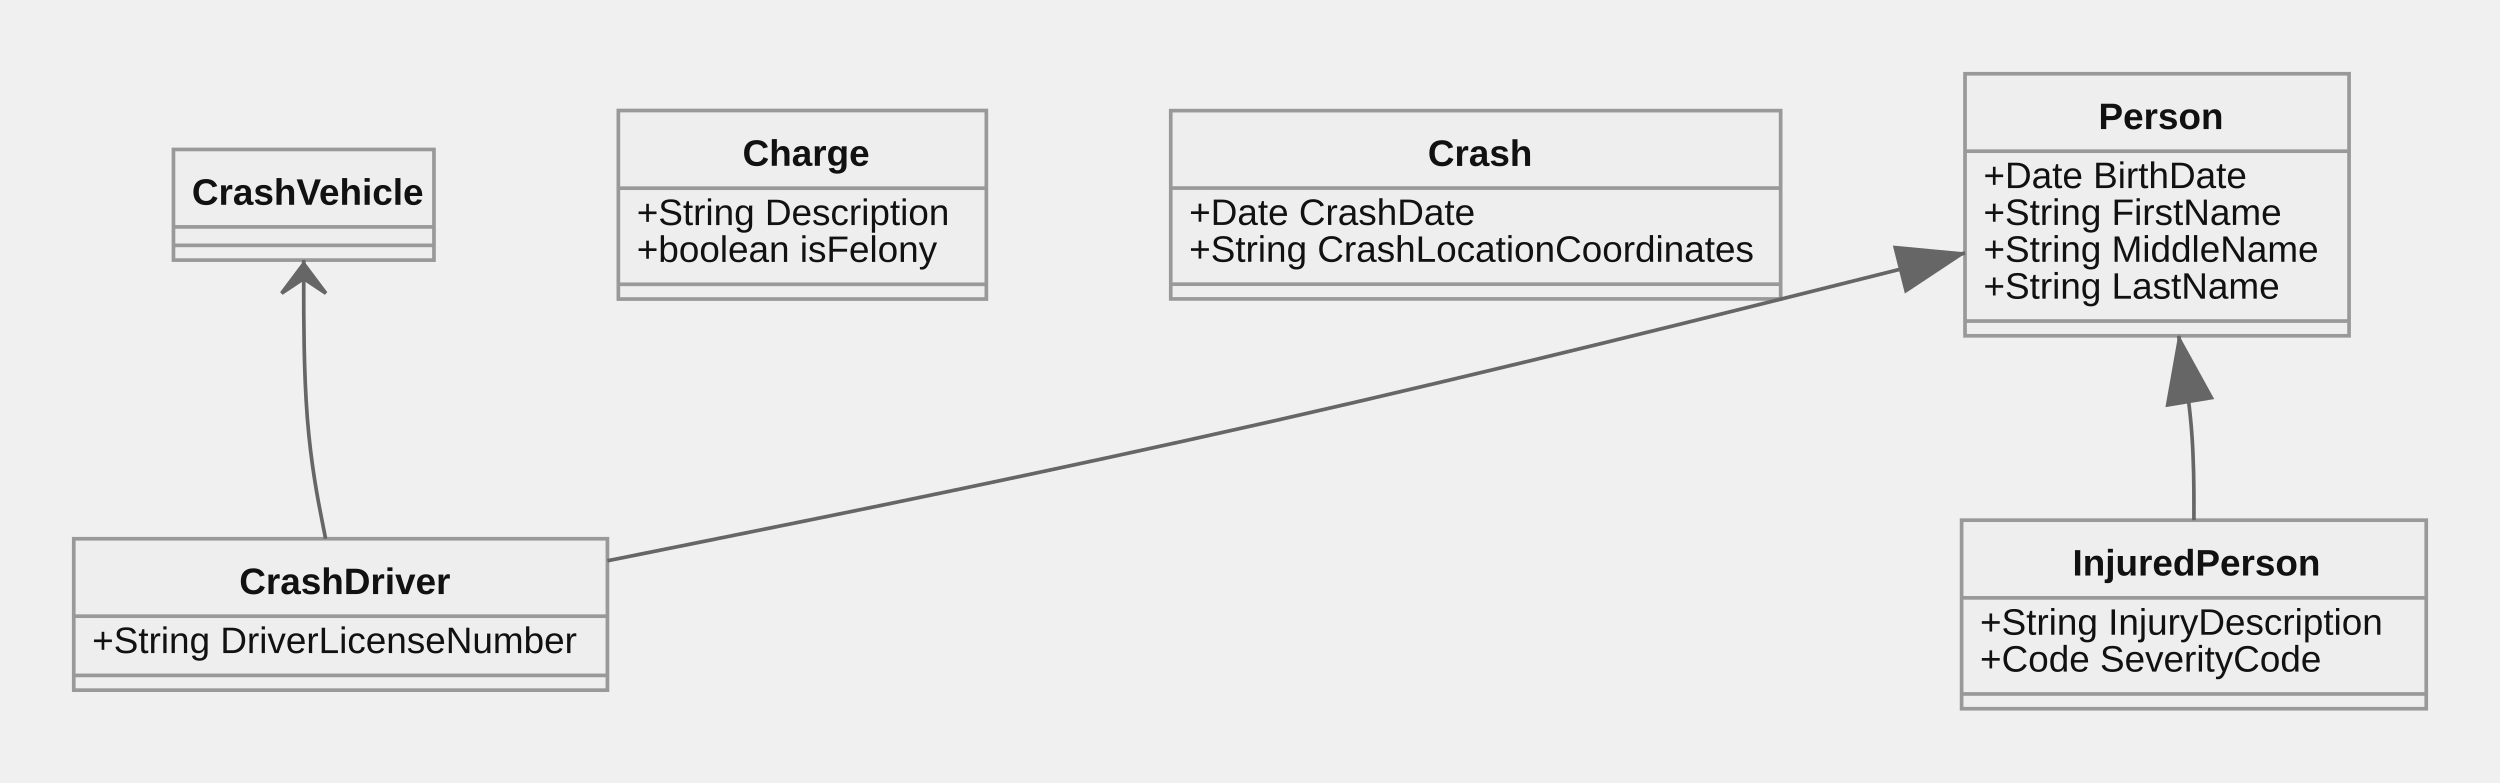
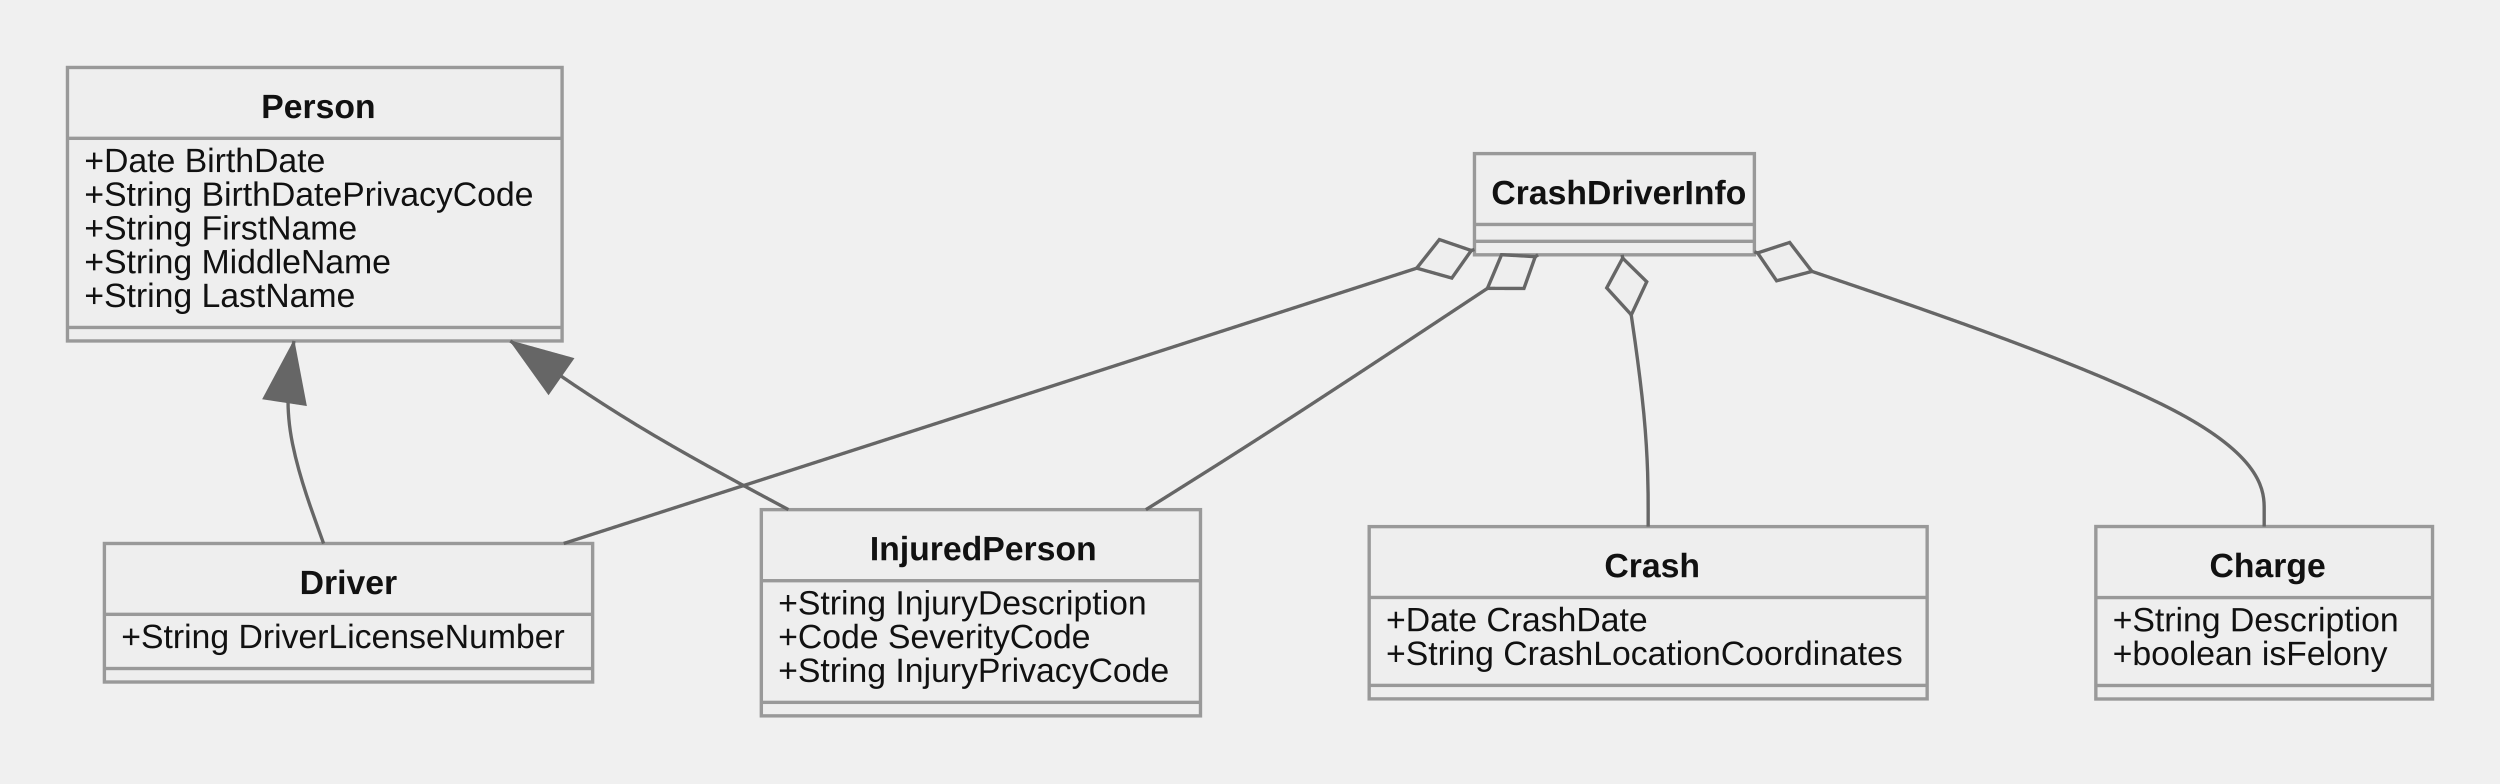
- <svg xmlns="http://www.w3.org/2000/svg" id="mermaid-1624912506652" width="100%" height="212.188" style="max-width: 677.938px;" viewBox="-20 -20 677.938 212.188">
-   <style>#mermaid-1624912506652{font-family:"trebuchet ms",verdana,arial,sans-serif;font-size:16px;fill:#000000;}#mermaid-1624912506652 .error-icon{fill:#552222;}#mermaid-1624912506652 .error-text{fill:#552222;stroke:#552222;}#mermaid-1624912506652 .edge-thickness-normal{stroke-width:2px;}#mermaid-1624912506652 .edge-thickness-thick{stroke-width:3.5px;}#mermaid-1624912506652 .edge-pattern-solid{stroke-dasharray:0;}#mermaid-1624912506652 .edge-pattern-dashed{stroke-dasharray:3;}#mermaid-1624912506652 .edge-pattern-dotted{stroke-dasharray:2;}#mermaid-1624912506652 .marker{fill:#666;stroke:#666;}#mermaid-1624912506652 .marker.cross{stroke:#666;}#mermaid-1624912506652 svg{font-family:"trebuchet ms",verdana,arial,sans-serif;font-size:16px;}#mermaid-1624912506652 g.classGroup text{fill:#999;fill:#111111;stroke:none;font-family:"trebuchet ms",verdana,arial,sans-serif;font-size:10px;}#mermaid-1624912506652 g.classGroup text .title{font-weight:bolder;}#mermaid-1624912506652 .classTitle{font-weight:bolder;}#mermaid-1624912506652 .node rect,#mermaid-1624912506652 .node circle,#mermaid-1624912506652 .node ellipse,#mermaid-1624912506652 .node polygon,#mermaid-1624912506652 .node path{fill:#eee;stroke:#999;stroke-width:1px;}#mermaid-1624912506652 .divider{stroke:#999;stroke:1;}#mermaid-1624912506652 g.clickable{cursor:pointer;}#mermaid-1624912506652 g.classGroup rect{fill:#eee;stroke:#999;}#mermaid-1624912506652 g.classGroup line{stroke:#999;stroke-width:1;}#mermaid-1624912506652 .classLabel .box{stroke:none;stroke-width:0;fill:#eee;opacity:0.5;}#mermaid-1624912506652 .classLabel .label{fill:#999;font-size:10px;}#mermaid-1624912506652 .relation{stroke:#666;stroke-width:1;fill:none;}#mermaid-1624912506652 .dashed-line{stroke-dasharray:3;}#mermaid-1624912506652 #compositionStart,#mermaid-1624912506652 .composition{fill:#666 !important;stroke:#666 !important;stroke-width:1;}#mermaid-1624912506652 #compositionEnd,#mermaid-1624912506652 .composition{fill:#666 !important;stroke:#666 !important;stroke-width:1;}#mermaid-1624912506652 #dependencyStart,#mermaid-1624912506652 .dependency{fill:#666 !important;stroke:#666 !important;stroke-width:1;}#mermaid-1624912506652 #dependencyStart,#mermaid-1624912506652 .dependency{fill:#666 !important;stroke:#666 !important;stroke-width:1;}#mermaid-1624912506652 #extensionStart,#mermaid-1624912506652 .extension{fill:#666 !important;stroke:#666 !important;stroke-width:1;}#mermaid-1624912506652 #extensionEnd,#mermaid-1624912506652 .extension{fill:#666 !important;stroke:#666 !important;stroke-width:1;}#mermaid-1624912506652 #aggregationStart,#mermaid-1624912506652 .aggregation{fill:#eee !important;stroke:#666 !important;stroke-width:1;}#mermaid-1624912506652 #aggregationEnd,#mermaid-1624912506652 .aggregation{fill:#eee !important;stroke:#666 !important;stroke-width:1;}#mermaid-1624912506652 .edgeTerminals{font-size:11px;}#mermaid-1624912506652:root{--mermaid-font-family:"trebuchet ms",verdana,arial,sans-serif;}</style>
+ <svg xmlns="http://www.w3.org/2000/svg" id="mermaid-1627486294016" width="100%" height="232.188" style="max-width: 741.023px;" viewBox="-20 -20 741.023 232.188">
+   <style>#mermaid-1627486294016{font-family:"trebuchet ms",verdana,arial,sans-serif;font-size:16px;fill:#000000;}#mermaid-1627486294016 .error-icon{fill:#552222;}#mermaid-1627486294016 .error-text{fill:#552222;stroke:#552222;}#mermaid-1627486294016 .edge-thickness-normal{stroke-width:2px;}#mermaid-1627486294016 .edge-thickness-thick{stroke-width:3.5px;}#mermaid-1627486294016 .edge-pattern-solid{stroke-dasharray:0;}#mermaid-1627486294016 .edge-pattern-dashed{stroke-dasharray:3;}#mermaid-1627486294016 .edge-pattern-dotted{stroke-dasharray:2;}#mermaid-1627486294016 .marker{fill:#666;stroke:#666;}#mermaid-1627486294016 .marker.cross{stroke:#666;}#mermaid-1627486294016 svg{font-family:"trebuchet ms",verdana,arial,sans-serif;font-size:16px;}#mermaid-1627486294016 g.classGroup text{fill:#999;fill:#111111;stroke:none;font-family:"trebuchet ms",verdana,arial,sans-serif;font-size:10px;}#mermaid-1627486294016 g.classGroup text .title{font-weight:bolder;}#mermaid-1627486294016 .classTitle{font-weight:bolder;}#mermaid-1627486294016 .node rect,#mermaid-1627486294016 .node circle,#mermaid-1627486294016 .node ellipse,#mermaid-1627486294016 .node polygon,#mermaid-1627486294016 .node path{fill:#eee;stroke:#999;stroke-width:1px;}#mermaid-1627486294016 .divider{stroke:#999;stroke:1;}#mermaid-1627486294016 g.clickable{cursor:pointer;}#mermaid-1627486294016 g.classGroup rect{fill:#eee;stroke:#999;}#mermaid-1627486294016 g.classGroup line{stroke:#999;stroke-width:1;}#mermaid-1627486294016 .classLabel .box{stroke:none;stroke-width:0;fill:#eee;opacity:0.5;}#mermaid-1627486294016 .classLabel .label{fill:#999;font-size:10px;}#mermaid-1627486294016 .relation{stroke:#666;stroke-width:1;fill:none;}#mermaid-1627486294016 .dashed-line{stroke-dasharray:3;}#mermaid-1627486294016 #compositionStart,#mermaid-1627486294016 .composition{fill:#666 !important;stroke:#666 !important;stroke-width:1;}#mermaid-1627486294016 #compositionEnd,#mermaid-1627486294016 .composition{fill:#666 !important;stroke:#666 !important;stroke-width:1;}#mermaid-1627486294016 #dependencyStart,#mermaid-1627486294016 .dependency{fill:#666 !important;stroke:#666 !important;stroke-width:1;}#mermaid-1627486294016 #dependencyStart,#mermaid-1627486294016 .dependency{fill:#666 !important;stroke:#666 !important;stroke-width:1;}#mermaid-1627486294016 #extensionStart,#mermaid-1627486294016 .extension{fill:#666 !important;stroke:#666 !important;stroke-width:1;}#mermaid-1627486294016 #extensionEnd,#mermaid-1627486294016 .extension{fill:#666 !important;stroke:#666 !important;stroke-width:1;}#mermaid-1627486294016 #aggregationStart,#mermaid-1627486294016 .aggregation{fill:#eee !important;stroke:#666 !important;stroke-width:1;}#mermaid-1627486294016 #aggregationEnd,#mermaid-1627486294016 .aggregation{fill:#eee !important;stroke:#666 !important;stroke-width:1;}#mermaid-1627486294016 .edgeTerminals{font-size:11px;}#mermaid-1627486294016:root{--mermaid-font-family:"trebuchet ms",verdana,arial,sans-serif;}</style>
  <g />
  <defs>
    <marker id="extensionStart" class="extension" refX="0" refY="7" markerWidth="190" markerHeight="240" orient="auto">
      <path d="M 1,7 L18,13 V 1 Z" />
    </marker>
  </defs>
  <defs>
    <marker id="extensionEnd" refX="19" refY="7" markerWidth="20" markerHeight="28" orient="auto">
      <path d="M 1,1 V 13 L18,7 Z" />
    </marker>
  </defs>
  <defs>
    <marker id="compositionStart" class="extension" refX="0" refY="7" markerWidth="190" markerHeight="240" orient="auto">
      <path d="M 18,7 L9,13 L1,7 L9,1 Z" />
    </marker>
  </defs>
  <defs>
    <marker id="compositionEnd" refX="19" refY="7" markerWidth="20" markerHeight="28" orient="auto">
      <path d="M 18,7 L9,13 L1,7 L9,1 Z" />
    </marker>
  </defs>
  <defs>
    <marker id="aggregationStart" class="extension" refX="0" refY="7" markerWidth="190" markerHeight="240" orient="auto">
      <path d="M 18,7 L9,13 L1,7 L9,1 Z" />
    </marker>
  </defs>
  <defs>
    <marker id="aggregationEnd" refX="19" refY="7" markerWidth="20" markerHeight="28" orient="auto">
      <path d="M 18,7 L9,13 L1,7 L9,1 Z" />
    </marker>
  </defs>
  <defs>
    <marker id="dependencyStart" class="extension" refX="0" refY="7" markerWidth="190" markerHeight="240" orient="auto">
      <path d="M 5,7 L9,13 L1,7 L9,1 Z" />
    </marker>
  </defs>
  <defs>
    <marker id="dependencyEnd" refX="19" refY="7" markerWidth="20" markerHeight="28" orient="auto">
      <path d="M 18,7 L9,13 L14,7 L9,1 Z" />
    </marker>
  </defs>
-   <g id="classid-Person-0" class="classGroup" transform="translate(512.8672,0 )">
-     <rect x="0" y="0" width="104.141" height="71.062" class=" " />
+   <g id="classid-CrashDriverInfo-0" class="classGroup" transform="translate(417.0469,25.53125 )">
+     <rect x="0" y="0" width="82.969" height="30" class=" " />
    <text y="15" x="0">
-       <tspan class="title" x="36.188">Person</tspan>
+       <tspan class="title" x="5">CrashDriverInfo</tspan>
    </text>
-     <line x1="0" y1="21" y2="21" x2="104.141" />
-     <text x="5" y="31" fill="white" class="classText">
-       <tspan x="5">+Date BirthDate</tspan>
-       <tspan x="5" dy="10">+String FirstName</tspan>
-       <tspan x="5" dy="10">+String MiddleName</tspan>
-       <tspan x="5" dy="10">+String LastName</tspan>
-     </text>
-     <line x1="0" y1="67.062" y2="67.062" x2="104.141" />
-     <text x="5" y="82.062" fill="white" class="classText" />
+     <line x1="0" y1="21" y2="21" x2="82.969" />
+     <text x="5" y="31" fill="white" class="classText" />
+     <line x1="0" y1="26" y2="26" x2="82.969" />
+     <text x="5" y="41" fill="white" class="classText" />
  </g>
-   <g id="classid-CrashDriver-1" class="classGroup" transform="translate(0,126.0938 )">
+   <g id="classid-Driver-1" class="classGroup" transform="translate(10.94531,141.0938 )">
    <rect x="0" y="0" width="144.719" height="41.062" class=" " />
    <text y="15" x="0">
-       <tspan class="title" x="44.891">CrashDriver</tspan>
+       <tspan class="title" x="57.867">Driver</tspan>
    </text>
    <line x1="0" y1="21" y2="21" x2="144.719" />
    <text x="5" y="31" fill="white" class="classText">
      <tspan x="5">+String DriverLicenseNumber</tspan>
    </text>
    <line x1="0" y1="37.062" y2="37.062" x2="144.719" />
    <text x="5" y="52.062" fill="white" class="classText" />
  </g>
-   <g id="classid-InjuredPerson-2" class="classGroup" transform="translate(511.9375,121.0625 )">
-     <rect x="0" y="0" width="126" height="51.125" class=" " />
+   <g id="classid-InjuredPerson-2" class="classGroup" transform="translate(205.6641,131.0625 )">
+     <rect x="0" y="0" width="130.172" height="61.125" class=" " />
    <text y="15" x="0">
-       <tspan class="title" x="30.07">InjuredPerson</tspan>
+       <tspan class="title" x="32.156">InjuredPerson</tspan>
    </text>
-     <line x1="0" y1="21.062" y2="21.062" x2="126" />
+     <line x1="0" y1="21.062" y2="21.062" x2="130.172" />
    <text x="5" y="31.062" fill="white" class="classText">
      <tspan x="5">+String InjuryDescription</tspan>
      <tspan x="5" dy="10">+Code SeverityCode</tspan>
+       <tspan x="5" dy="10">+String InjuryPrivacyCode</tspan>
    </text>
-     <line x1="0" y1="47.125" y2="47.125" x2="126" />
-     <text x="5" y="62.125" fill="white" class="classText" />
+     <line x1="0" y1="57.125" y2="57.125" x2="130.172" />
+     <text x="5" y="72.125" fill="white" class="classText" />
  </g>
-   <g id="classid-Charge-3" class="classGroup" transform="translate(147.6797,9.96875 )">
+   <g id="classid-Crash-3" class="classGroup" transform="translate(385.8359,136.0938 )">
+     <rect x="0" y="0" width="165.391" height="51.062" class=" " />
+     <text y="15" x="0">
+       <tspan class="title" x="69.719">Crash</tspan>
+     </text>
+     <line x1="0" y1="21" y2="21" x2="165.391" />
+     <text x="5" y="31" fill="white" class="classText">
+       <tspan x="5">+Date CrashDate</tspan>
+       <tspan x="5" dy="10">+String CrashLocationCoordinates</tspan>
+     </text>
+     <line x1="0" y1="47.062" y2="47.062" x2="165.391" />
+     <text x="5" y="62.062" fill="white" class="classText" />
+   </g>
+   <g id="classid-Charge-4" class="classGroup" transform="translate(601.2266,136.0625 )">
    <rect x="0" y="0" width="99.797" height="51.125" class=" " />
    <text y="15" x="0">
      <tspan class="title" x="33.688">Charge</tspan>
    </text>
    <line x1="0" y1="21.062" y2="21.062" x2="99.797" />
    <text x="5" y="31.062" fill="white" class="classText">
      <tspan x="5">+String Description</tspan>
      <tspan x="5" dy="10">+boolean isFelony</tspan>
    </text>
    <line x1="0" y1="47.125" y2="47.125" x2="99.797" />
    <text x="5" y="62.125" fill="white" class="classText" />
  </g>
-   <g id="classid-Crash-4" class="classGroup" transform="translate(297.4766,10 )">
-     <rect x="0" y="0" width="165.391" height="51.062" class=" " />
+   <g id="classid-Person-5" class="classGroup" transform="translate(0,0 )">
+     <rect x="0" y="0" width="146.609" height="81.062" class=" " />
    <text y="15" x="0">
-       <tspan class="title" x="69.719">Crash</tspan>
+       <tspan class="title" x="57.422">Person</tspan>
    </text>
-     <line x1="0" y1="21" y2="21" x2="165.391" />
+     <line x1="0" y1="21" y2="21" x2="146.609" />
    <text x="5" y="31" fill="white" class="classText">
-       <tspan x="5">+Date CrashDate</tspan>
-       <tspan x="5" dy="10">+String CrashLocationCoordinates</tspan>
+       <tspan x="5">+Date BirthDate</tspan>
+       <tspan x="5" dy="10">+String BirthDatePrivacyCode</tspan>
+       <tspan x="5" dy="10">+String FirstName</tspan>
+       <tspan x="5" dy="10">+String MiddleName</tspan>
+       <tspan x="5" dy="10">+String LastName</tspan>
    </text>
-     <line x1="0" y1="47.062" y2="47.062" x2="165.391" />
-     <text x="5" y="62.062" fill="white" class="classText" />
+     <line x1="0" y1="77.062" y2="77.062" x2="146.609" />
+     <text x="5" y="92.062" fill="white" class="classText" />
  </g>
-   <g id="classid-CrashVehicle-5" class="classGroup" transform="translate(27.03906,20.53125 )">
-     <rect x="0" y="0" width="70.641" height="30" class=" " />
-     <text y="15" x="0">
-       <tspan class="title" x="5">CrashVehicle</tspan>
-     </text>
-     <line x1="0" y1="21" y2="21" x2="70.641" />
-     <text x="5" y="31" fill="white" class="classText" />
-     <line x1="0" y1="26" y2="26" x2="70.641" />
-     <text x="5" y="41" fill="white" class="classText" />
-   </g>
-   <path d="M512.867,48.594L481.331,56.505C449.794,64.417,386.721,80.24,325.363,94.152C264.005,108.063,204.362,120.064,174.54,126.065L144.719,132.065" id="edge0" class="relation" marker-start="url(#extensionStart)" />
-   <path d="M570.807,71.062L571.496,75.229C572.184,79.396,573.561,87.729,574.249,96.062C574.938,104.396,574.938,112.729,574.938,116.896L574.938,121.062" id="edge1" class="relation" marker-start="url(#extensionStart)" />
-   <path d="M62.359,50.531L62.359,58.12C62.359,65.708,62.359,80.885,63.349,93.479C64.339,106.073,66.319,116.083,67.309,121.089L68.299,126.094" id="edge2" class="relation" marker-start="url(#dependencyStart)" />
+   <path d="M417.047,53.949L390.192,62.634C363.337,71.32,309.628,88.691,264.634,103.215C219.641,117.74,183.365,129.417,165.226,135.255L147.088,141.094" id="edge0" class="relation" marker-start="url(#aggregationStart)" />
+   <path d="M435.895,55.531L423.186,63.953C410.477,72.375,385.059,89.219,365.684,101.807C346.309,114.396,332.977,122.729,326.311,126.896L319.645,131.062" id="edge1" class="relation" marker-start="url(#aggregationStart)" />
+   <path d="M460.82,55.531L462.105,63.953C463.391,72.375,465.961,89.219,467.246,102.646C468.531,116.073,468.531,126.083,468.531,131.089L468.531,136.094" id="edge2" class="relation" marker-start="url(#aggregationStart)" />
+   <path d="M500.016,54.647L525.201,63.216C550.385,71.785,600.755,88.924,625.94,102.493C651.125,116.062,651.125,126.062,651.125,131.062L651.125,136.062" id="edge3" class="relation" marker-start="url(#aggregationStart)" />
+   <path d="M67.12,81.062L66.484,85.229C65.848,89.396,64.576,97.729,66.042,107.734C67.508,117.74,71.711,129.417,73.813,135.255L75.914,141.094" id="edge4" class="relation" marker-start="url(#extensionStart)" />
+   <path d="M131.272,81.062L137.232,85.229C143.191,89.396,155.109,97.729,168.846,106.062C182.584,114.396,198.14,122.729,205.918,126.896L213.697,131.062" id="edge5" class="relation" marker-start="url(#extensionStart)" />
</svg>
